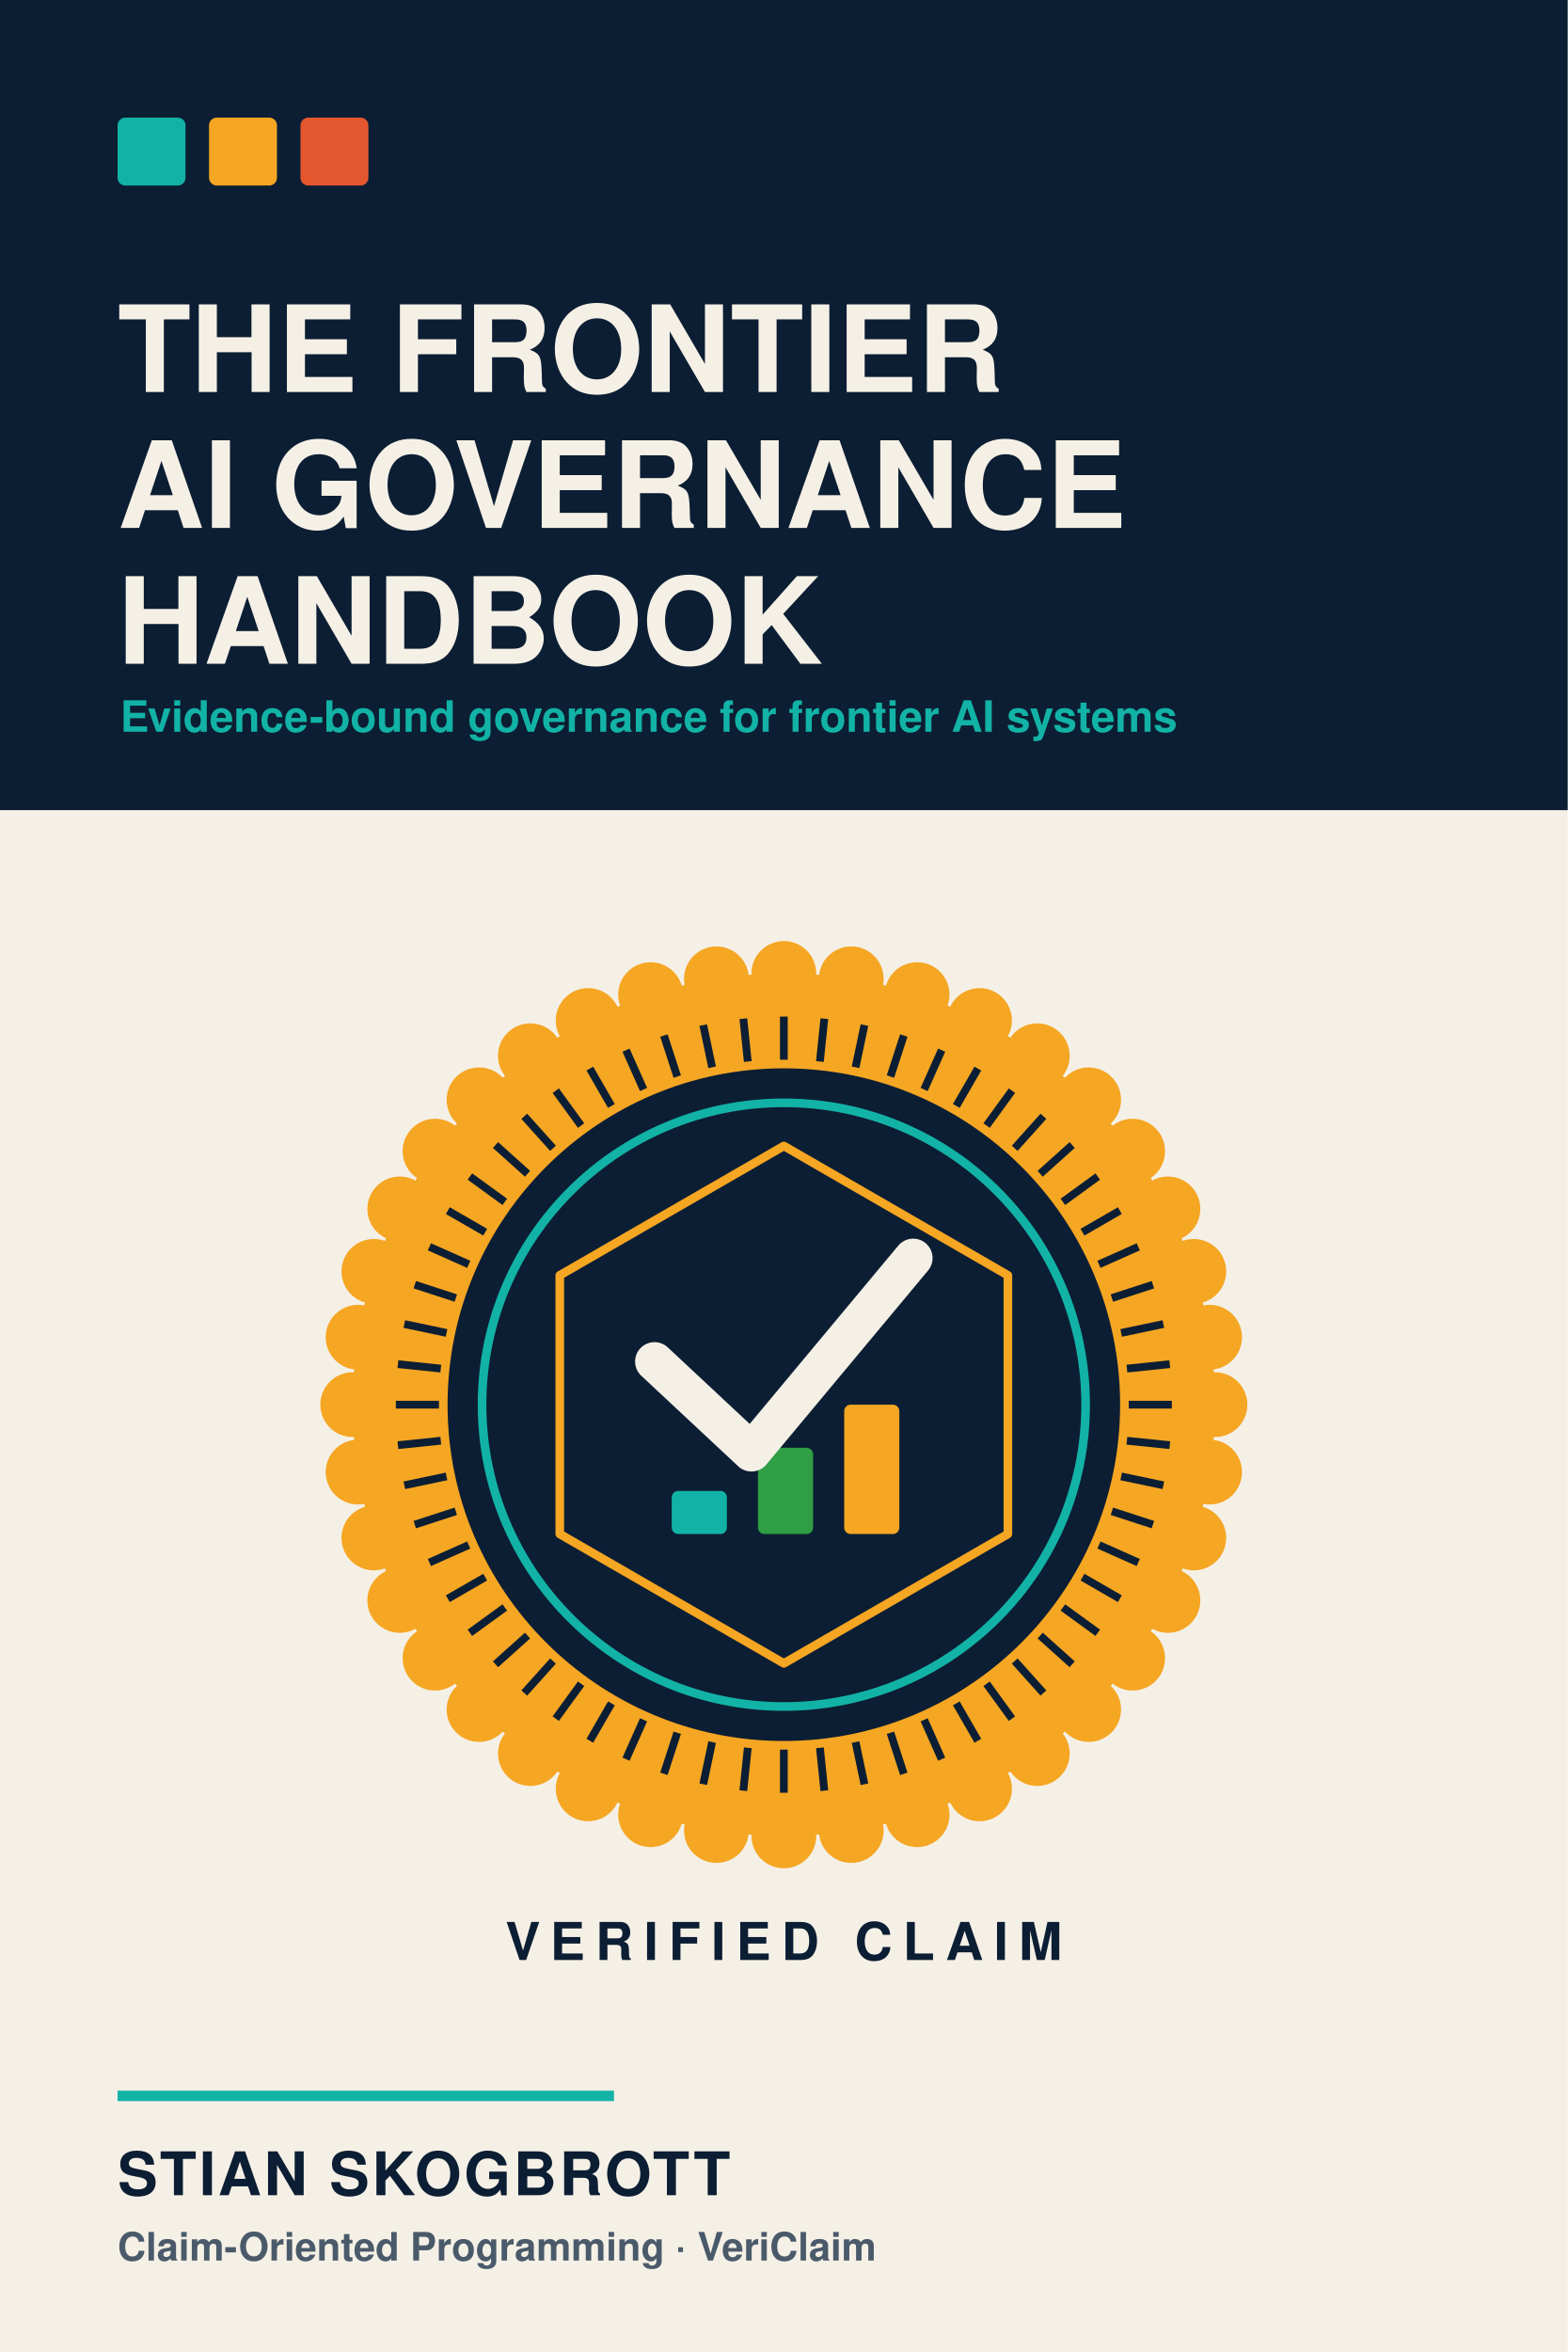
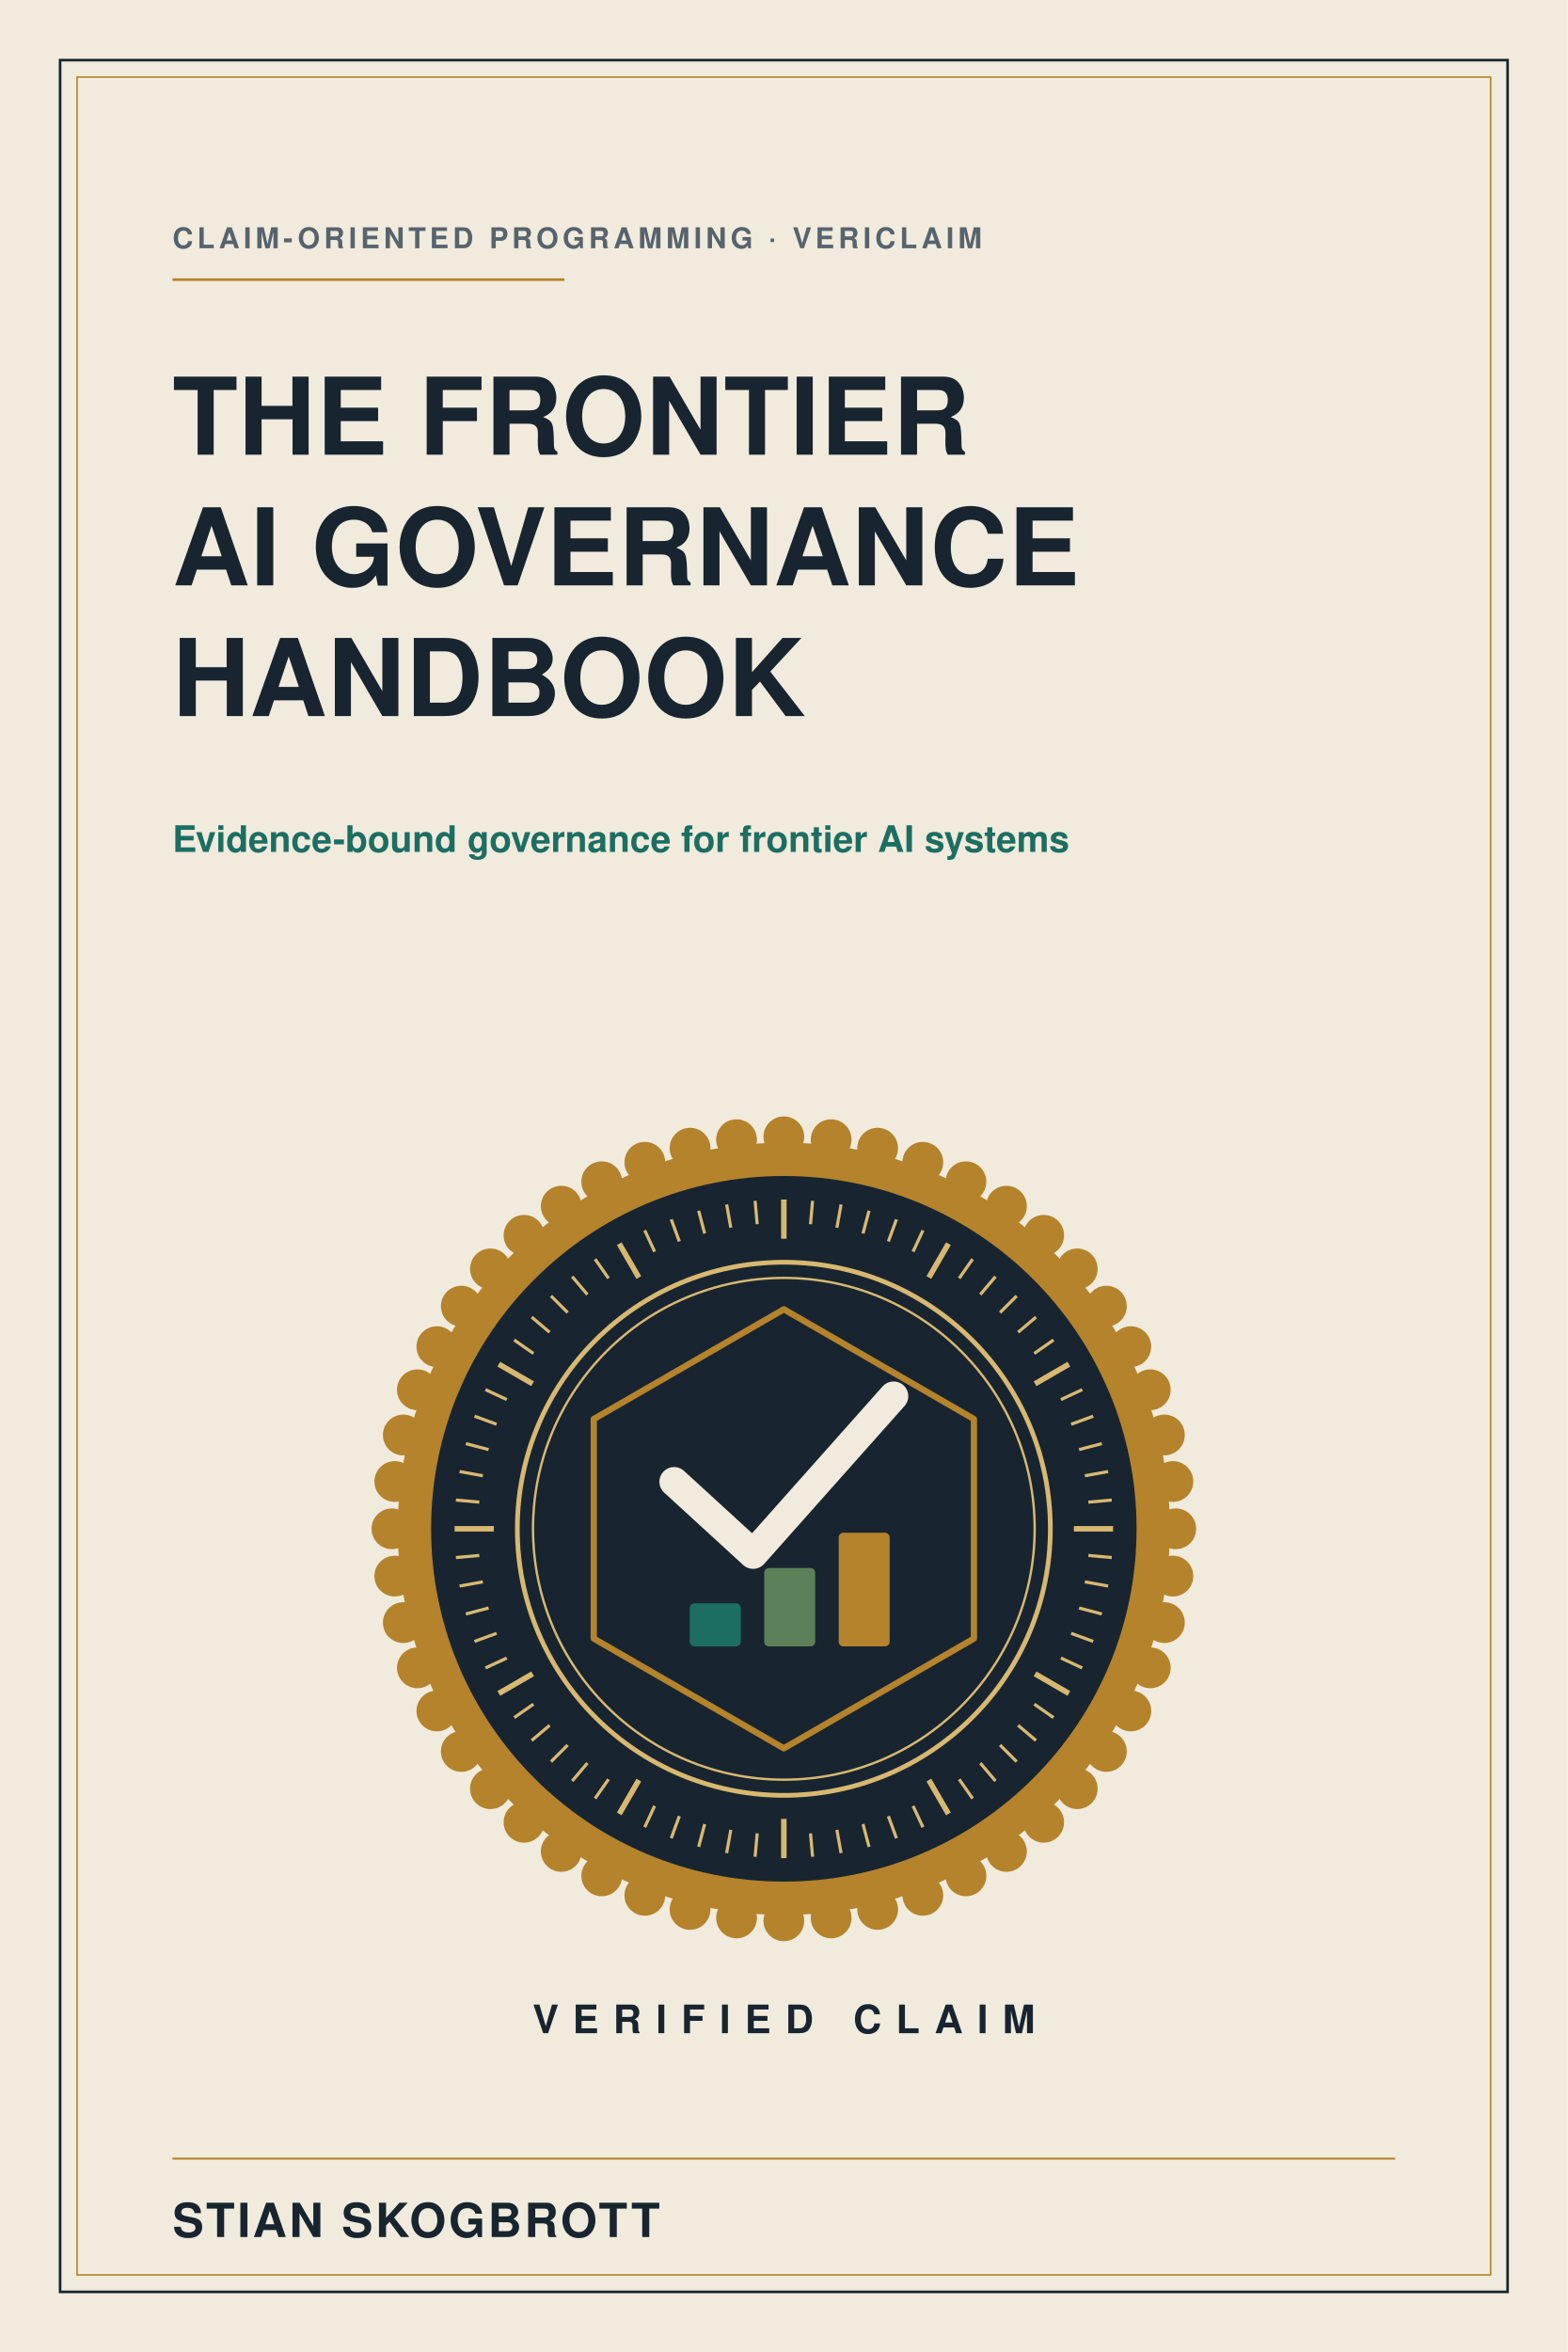
<svg xmlns="http://www.w3.org/2000/svg" width="1200" height="1800" viewBox="0 0 1200 1800" font-family="Helvetica, Arial, sans-serif">
-   <rect x="0.0" y="0.0" width="1200.0" height="1800.0" rx="0" fill="#F5F0E6" />
-   <rect x="0.0" y="0.0" width="1200.0" height="620.0" rx="0" fill="#0C1E33" />
-   <rect x="90.0" y="90.0" width="52.0" height="52.0" rx="6" fill="#12B3A6" />
-   <rect x="160.0" y="90.0" width="52.0" height="52.0" rx="6" fill="#F5A623" />
-   <rect x="230.0" y="90.0" width="52.0" height="52.0" rx="6" fill="#E4572E" />
-   <text x="90.0" y="300.0" font-size="92" fill="#F5F0E6" font-weight="800" text-anchor="start">THE FRONTIER</text>
-   <text x="90.0" y="404.0" font-size="92" fill="#F5F0E6" font-weight="800" text-anchor="start">AI GOVERNANCE</text>
-   <text x="90.0" y="508.0" font-size="92" fill="#F5F0E6" font-weight="800" text-anchor="start">HANDBOOK</text>
-   <text x="92.0" y="560.0" font-size="33" fill="#12B3A6" font-weight="600" text-anchor="start">Evidence-bound governance for frontier AI systems</text>
-   <circle cx="930.0" cy="1075.0" r="24.8" fill="#F5A623" />
-   <circle cx="925.9" cy="1126.6" r="24.8" fill="#F5A623" />
-   <circle cx="913.8" cy="1177.0" r="24.8" fill="#F5A623" />
-   <circle cx="894.0" cy="1224.8" r="24.8" fill="#F5A623" />
-   <circle cx="867.0" cy="1269.0" r="24.8" fill="#F5A623" />
-   <circle cx="833.3" cy="1308.3" r="24.8" fill="#F5A623" />
-   <circle cx="794.0" cy="1342.0" r="24.8" fill="#F5A623" />
-   <circle cx="749.8" cy="1369.0" r="24.8" fill="#F5A623" />
-   <circle cx="702.0" cy="1388.8" r="24.8" fill="#F5A623" />
-   <circle cx="651.6" cy="1400.9" r="24.8" fill="#F5A623" />
-   <circle cx="600.0" cy="1405.0" r="24.8" fill="#F5A623" />
-   <circle cx="548.4" cy="1400.9" r="24.8" fill="#F5A623" />
-   <circle cx="498.0" cy="1388.8" r="24.8" fill="#F5A623" />
-   <circle cx="450.2" cy="1369.0" r="24.8" fill="#F5A623" />
-   <circle cx="406.0" cy="1342.0" r="24.8" fill="#F5A623" />
-   <circle cx="366.7" cy="1308.3" r="24.8" fill="#F5A623" />
-   <circle cx="333.0" cy="1269.0" r="24.8" fill="#F5A623" />
-   <circle cx="306.0" cy="1224.8" r="24.8" fill="#F5A623" />
-   <circle cx="286.2" cy="1177.0" r="24.8" fill="#F5A623" />
-   <circle cx="274.1" cy="1126.6" r="24.8" fill="#F5A623" />
-   <circle cx="270.0" cy="1075.0" r="24.8" fill="#F5A623" />
-   <circle cx="274.1" cy="1023.4" r="24.8" fill="#F5A623" />
-   <circle cx="286.2" cy="973.0" r="24.8" fill="#F5A623" />
-   <circle cx="306.0" cy="925.2" r="24.8" fill="#F5A623" />
-   <circle cx="333.0" cy="881.0" r="24.8" fill="#F5A623" />
-   <circle cx="366.7" cy="841.7" r="24.8" fill="#F5A623" />
-   <circle cx="406.0" cy="808.0" r="24.8" fill="#F5A623" />
-   <circle cx="450.2" cy="781.0" r="24.8" fill="#F5A623" />
-   <circle cx="498.0" cy="761.2" r="24.8" fill="#F5A623" />
-   <circle cx="548.4" cy="749.1" r="24.8" fill="#F5A623" />
-   <circle cx="600.0" cy="745.0" r="24.8" fill="#F5A623" />
-   <circle cx="651.6" cy="749.1" r="24.8" fill="#F5A623" />
-   <circle cx="702.0" cy="761.2" r="24.8" fill="#F5A623" />
-   <circle cx="749.8" cy="781.0" r="24.8" fill="#F5A623" />
-   <circle cx="794.0" cy="808.0" r="24.8" fill="#F5A623" />
-   <circle cx="833.3" cy="841.7" r="24.8" fill="#F5A623" />
-   <circle cx="867.0" cy="881.0" r="24.8" fill="#F5A623" />
-   <circle cx="894.0" cy="925.2" r="24.8" fill="#F5A623" />
-   <circle cx="913.8" cy="973.0" r="24.8" fill="#F5A623" />
-   <circle cx="925.9" cy="1023.4" r="24.8" fill="#F5A623" />
-   <circle cx="600.0" cy="1075.0" r="330.0" fill="#F5A623" />
-   <line x1="864.0" y1="1075.0" x2="897.0" y2="1075.0" stroke="#0C1E33" stroke-width="5.94" stroke-linecap="butt" />
-   <line x1="862.6" y1="1102.6" x2="895.4" y2="1106.0" stroke="#0C1E33" stroke-width="5.94" stroke-linecap="butt" />
-   <line x1="858.2" y1="1129.9" x2="890.5" y2="1136.7" stroke="#0C1E33" stroke-width="5.94" stroke-linecap="butt" />
-   <line x1="851.1" y1="1156.6" x2="882.5" y2="1166.8" stroke="#0C1E33" stroke-width="5.94" stroke-linecap="butt" />
-   <line x1="841.2" y1="1182.4" x2="871.3" y2="1195.8" stroke="#0C1E33" stroke-width="5.94" stroke-linecap="butt" />
-   <line x1="828.6" y1="1207.0" x2="857.2" y2="1223.5" stroke="#0C1E33" stroke-width="5.94" stroke-linecap="butt" />
-   <line x1="813.6" y1="1230.2" x2="840.3" y2="1249.6" stroke="#0C1E33" stroke-width="5.94" stroke-linecap="butt" />
-   <line x1="796.2" y1="1251.7" x2="820.7" y2="1273.7" stroke="#0C1E33" stroke-width="5.94" stroke-linecap="butt" />
-   <line x1="776.7" y1="1271.2" x2="798.7" y2="1295.7" stroke="#0C1E33" stroke-width="5.94" stroke-linecap="butt" />
-   <line x1="755.2" y1="1288.6" x2="774.6" y2="1315.3" stroke="#0C1E33" stroke-width="5.94" stroke-linecap="butt" />
-   <line x1="732.0" y1="1303.6" x2="748.5" y2="1332.2" stroke="#0C1E33" stroke-width="5.94" stroke-linecap="butt" />
-   <line x1="707.4" y1="1316.2" x2="720.8" y2="1346.3" stroke="#0C1E33" stroke-width="5.94" stroke-linecap="butt" />
-   <line x1="681.6" y1="1326.1" x2="691.8" y2="1357.5" stroke="#0C1E33" stroke-width="5.94" stroke-linecap="butt" />
-   <line x1="654.9" y1="1333.2" x2="661.7" y2="1365.5" stroke="#0C1E33" stroke-width="5.94" stroke-linecap="butt" />
-   <line x1="627.6" y1="1337.6" x2="631.0" y2="1370.4" stroke="#0C1E33" stroke-width="5.94" stroke-linecap="butt" />
-   <line x1="600.0" y1="1339.0" x2="600.0" y2="1372.0" stroke="#0C1E33" stroke-width="5.94" stroke-linecap="butt" />
-   <line x1="572.4" y1="1337.6" x2="569.0" y2="1370.4" stroke="#0C1E33" stroke-width="5.94" stroke-linecap="butt" />
-   <line x1="545.1" y1="1333.2" x2="538.3" y2="1365.5" stroke="#0C1E33" stroke-width="5.94" stroke-linecap="butt" />
-   <line x1="518.4" y1="1326.1" x2="508.2" y2="1357.5" stroke="#0C1E33" stroke-width="5.94" stroke-linecap="butt" />
-   <line x1="492.6" y1="1316.2" x2="479.2" y2="1346.3" stroke="#0C1E33" stroke-width="5.94" stroke-linecap="butt" />
-   <line x1="468.0" y1="1303.6" x2="451.5" y2="1332.2" stroke="#0C1E33" stroke-width="5.94" stroke-linecap="butt" />
-   <line x1="444.8" y1="1288.6" x2="425.4" y2="1315.3" stroke="#0C1E33" stroke-width="5.94" stroke-linecap="butt" />
-   <line x1="423.3" y1="1271.2" x2="401.3" y2="1295.7" stroke="#0C1E33" stroke-width="5.94" stroke-linecap="butt" />
-   <line x1="403.8" y1="1251.7" x2="379.3" y2="1273.7" stroke="#0C1E33" stroke-width="5.94" stroke-linecap="butt" />
-   <line x1="386.4" y1="1230.2" x2="359.7" y2="1249.6" stroke="#0C1E33" stroke-width="5.94" stroke-linecap="butt" />
-   <line x1="371.4" y1="1207.0" x2="342.8" y2="1223.5" stroke="#0C1E33" stroke-width="5.94" stroke-linecap="butt" />
-   <line x1="358.8" y1="1182.4" x2="328.7" y2="1195.8" stroke="#0C1E33" stroke-width="5.94" stroke-linecap="butt" />
-   <line x1="348.9" y1="1156.6" x2="317.5" y2="1166.8" stroke="#0C1E33" stroke-width="5.94" stroke-linecap="butt" />
-   <line x1="341.8" y1="1129.9" x2="309.5" y2="1136.7" stroke="#0C1E33" stroke-width="5.94" stroke-linecap="butt" />
-   <line x1="337.4" y1="1102.6" x2="304.6" y2="1106.0" stroke="#0C1E33" stroke-width="5.94" stroke-linecap="butt" />
-   <line x1="336.0" y1="1075.0" x2="303.0" y2="1075.0" stroke="#0C1E33" stroke-width="5.94" stroke-linecap="butt" />
-   <line x1="337.4" y1="1047.4" x2="304.6" y2="1044.0" stroke="#0C1E33" stroke-width="5.94" stroke-linecap="butt" />
-   <line x1="341.8" y1="1020.1" x2="309.5" y2="1013.3" stroke="#0C1E33" stroke-width="5.94" stroke-linecap="butt" />
-   <line x1="348.9" y1="993.4" x2="317.5" y2="983.2" stroke="#0C1E33" stroke-width="5.94" stroke-linecap="butt" />
-   <line x1="358.8" y1="967.6" x2="328.7" y2="954.2" stroke="#0C1E33" stroke-width="5.94" stroke-linecap="butt" />
-   <line x1="371.4" y1="943.0" x2="342.8" y2="926.5" stroke="#0C1E33" stroke-width="5.94" stroke-linecap="butt" />
-   <line x1="386.4" y1="919.8" x2="359.7" y2="900.4" stroke="#0C1E33" stroke-width="5.94" stroke-linecap="butt" />
-   <line x1="403.8" y1="898.3" x2="379.3" y2="876.3" stroke="#0C1E33" stroke-width="5.94" stroke-linecap="butt" />
-   <line x1="423.3" y1="878.8" x2="401.3" y2="854.3" stroke="#0C1E33" stroke-width="5.94" stroke-linecap="butt" />
-   <line x1="444.8" y1="861.4" x2="425.4" y2="834.7" stroke="#0C1E33" stroke-width="5.94" stroke-linecap="butt" />
-   <line x1="468.0" y1="846.4" x2="451.5" y2="817.8" stroke="#0C1E33" stroke-width="5.94" stroke-linecap="butt" />
-   <line x1="492.6" y1="833.8" x2="479.2" y2="803.7" stroke="#0C1E33" stroke-width="5.94" stroke-linecap="butt" />
-   <line x1="518.4" y1="823.9" x2="508.2" y2="792.5" stroke="#0C1E33" stroke-width="5.94" stroke-linecap="butt" />
-   <line x1="545.1" y1="816.8" x2="538.3" y2="784.5" stroke="#0C1E33" stroke-width="5.94" stroke-linecap="butt" />
-   <line x1="572.4" y1="812.4" x2="569.0" y2="779.6" stroke="#0C1E33" stroke-width="5.94" stroke-linecap="butt" />
-   <line x1="600.0" y1="811.0" x2="600.0" y2="778.0" stroke="#0C1E33" stroke-width="5.94" stroke-linecap="butt" />
-   <line x1="627.6" y1="812.4" x2="631.0" y2="779.6" stroke="#0C1E33" stroke-width="5.94" stroke-linecap="butt" />
-   <line x1="654.9" y1="816.8" x2="661.7" y2="784.5" stroke="#0C1E33" stroke-width="5.94" stroke-linecap="butt" />
-   <line x1="681.6" y1="823.9" x2="691.8" y2="792.5" stroke="#0C1E33" stroke-width="5.94" stroke-linecap="butt" />
-   <line x1="707.4" y1="833.8" x2="720.8" y2="803.7" stroke="#0C1E33" stroke-width="5.94" stroke-linecap="butt" />
-   <line x1="732.0" y1="846.4" x2="748.5" y2="817.8" stroke="#0C1E33" stroke-width="5.94" stroke-linecap="butt" />
-   <line x1="755.2" y1="861.4" x2="774.6" y2="834.7" stroke="#0C1E33" stroke-width="5.94" stroke-linecap="butt" />
-   <line x1="776.7" y1="878.8" x2="798.7" y2="854.3" stroke="#0C1E33" stroke-width="5.94" stroke-linecap="butt" />
-   <line x1="796.2" y1="898.3" x2="820.7" y2="876.3" stroke="#0C1E33" stroke-width="5.94" stroke-linecap="butt" />
-   <line x1="813.6" y1="919.8" x2="840.3" y2="900.4" stroke="#0C1E33" stroke-width="5.94" stroke-linecap="butt" />
-   <line x1="828.6" y1="943.0" x2="857.2" y2="926.5" stroke="#0C1E33" stroke-width="5.94" stroke-linecap="butt" />
-   <line x1="841.2" y1="967.6" x2="871.3" y2="954.2" stroke="#0C1E33" stroke-width="5.94" stroke-linecap="butt" />
-   <line x1="851.1" y1="993.4" x2="882.5" y2="983.2" stroke="#0C1E33" stroke-width="5.94" stroke-linecap="butt" />
-   <line x1="858.2" y1="1020.1" x2="890.5" y2="1013.3" stroke="#0C1E33" stroke-width="5.94" stroke-linecap="butt" />
-   <line x1="862.6" y1="1047.4" x2="895.4" y2="1044.0" stroke="#0C1E33" stroke-width="5.94" stroke-linecap="butt" />
-   <circle cx="600.0" cy="1075.0" r="257.4" fill="#0C1E33" />
-   <circle cx="600.0" cy="1075.0" r="231.0" fill="none" stroke="#12B3A6" stroke-width="6.6" />
-   <polygon points="600.0,1273.0 428.5,1174.0 428.5,976.0 600.0,877.0 771.5,976.0 771.5,1174.0" fill="none" stroke="#F5A623" stroke-width="6.6" stroke-linejoin="round" />
-   <rect x="514.2" y="1141.0" width="42.2" height="33.0" rx="4.95" fill="#12B3A6" />
-   <rect x="580.2" y="1108.0" width="42.2" height="66.0" rx="4.95" fill="#2F9E44" />
-   <rect x="646.2" y="1075.0" width="42.2" height="99.0" rx="4.95" fill="#F5A623" />
-   <path d="M 501.0 1042.0 L 575.2 1111.3 L 699.0 962.8" fill="none" stroke="#F5F0E6" stroke-width="29.7" stroke-linecap="round" stroke-linejoin="round" />
-   <text x="600.0" y="1500.0" font-size="40" fill="#0C1E33" font-weight="800" text-anchor="middle" letter-spacing="8">VERIFIED CLAIM</text>
-   <rect x="90.0" y="1600.0" width="380.0" height="8.0" rx="0" fill="#12B3A6" />
-   <text x="90.0" y="1680.0" font-size="46" fill="#0C1E33" font-weight="800" text-anchor="start" letter-spacing="2">STIAN SKOGBROTT</text>
-   <text x="90.0" y="1730.0" font-size="30" fill="#4A5A6A" font-weight="600" text-anchor="start">Claim-Oriented Programming · VeriClaim</text>
+   <rect x="0.0" y="0.0" width="1200.0" height="1800.0" rx="0" fill="#F1EBDD" />
+   <rect x="46.0" y="46.0" width="1108.0" height="1708.0" rx="0" fill="none" stroke="#182530" stroke-width="2" />
+   <rect x="59.0" y="59.0" width="1082.0" height="1682.0" rx="0" fill="none" stroke="#B4832B" stroke-width="1.2" />
+   <text x="132.0" y="190.0" font-size="22" fill="#57636D" font-weight="600" text-anchor="start" letter-spacing="3">CLAIM-ORIENTED PROGRAMMING · VERICLAIM</text>
+   <line x1="132.0" y1="214.0" x2="432.0" y2="214.0" stroke="#B4832B" stroke-width="2" stroke-linecap="butt" />
+   <text x="132.0" y="348.0" font-size="82" fill="#182530" font-weight="800" text-anchor="start" letter-spacing="0.5">THE FRONTIER</text>
+   <text x="132.0" y="448.0" font-size="82" fill="#182530" font-weight="800" text-anchor="start" letter-spacing="0.5">AI GOVERNANCE</text>
+   <text x="132.0" y="548.0" font-size="82" fill="#182530" font-weight="800" text-anchor="start" letter-spacing="0.5">HANDBOOK</text>
+   <text x="132.0" y="652.0" font-size="28" fill="#1C6E62" font-weight="600" text-anchor="start">Evidence-bound governance for frontier AI systems</text>
+   <circle cx="900.0" cy="1170.0" r="15.6" fill="#B4832B" />
+   <circle cx="897.8" cy="1206.2" r="15.6" fill="#B4832B" />
+   <circle cx="891.3" cy="1241.8" r="15.6" fill="#B4832B" />
+   <circle cx="880.5" cy="1276.4" r="15.6" fill="#B4832B" />
+   <circle cx="865.6" cy="1309.4" r="15.6" fill="#B4832B" />
+   <circle cx="846.9" cy="1340.4" r="15.6" fill="#B4832B" />
+   <circle cx="824.6" cy="1368.9" r="15.6" fill="#B4832B" />
+   <circle cx="798.9" cy="1394.6" r="15.6" fill="#B4832B" />
+   <circle cx="770.4" cy="1416.9" r="15.6" fill="#B4832B" />
+   <circle cx="739.4" cy="1435.6" r="15.6" fill="#B4832B" />
+   <circle cx="706.4" cy="1450.5" r="15.6" fill="#B4832B" />
+   <circle cx="671.8" cy="1461.3" r="15.6" fill="#B4832B" />
+   <circle cx="636.2" cy="1467.8" r="15.6" fill="#B4832B" />
+   <circle cx="600.0" cy="1470.0" r="15.6" fill="#B4832B" />
+   <circle cx="563.8" cy="1467.8" r="15.6" fill="#B4832B" />
+   <circle cx="528.2" cy="1461.3" r="15.6" fill="#B4832B" />
+   <circle cx="493.6" cy="1450.5" r="15.6" fill="#B4832B" />
+   <circle cx="460.6" cy="1435.6" r="15.6" fill="#B4832B" />
+   <circle cx="429.6" cy="1416.9" r="15.6" fill="#B4832B" />
+   <circle cx="401.1" cy="1394.6" r="15.6" fill="#B4832B" />
+   <circle cx="375.4" cy="1368.9" r="15.6" fill="#B4832B" />
+   <circle cx="353.1" cy="1340.4" r="15.6" fill="#B4832B" />
+   <circle cx="334.4" cy="1309.4" r="15.6" fill="#B4832B" />
+   <circle cx="319.5" cy="1276.4" r="15.6" fill="#B4832B" />
+   <circle cx="308.7" cy="1241.8" r="15.6" fill="#B4832B" />
+   <circle cx="302.2" cy="1206.2" r="15.6" fill="#B4832B" />
+   <circle cx="300.0" cy="1170.0" r="15.6" fill="#B4832B" />
+   <circle cx="302.2" cy="1133.8" r="15.6" fill="#B4832B" />
+   <circle cx="308.7" cy="1098.2" r="15.6" fill="#B4832B" />
+   <circle cx="319.5" cy="1063.6" r="15.6" fill="#B4832B" />
+   <circle cx="334.4" cy="1030.6" r="15.6" fill="#B4832B" />
+   <circle cx="353.1" cy="999.6" r="15.6" fill="#B4832B" />
+   <circle cx="375.4" cy="971.1" r="15.6" fill="#B4832B" />
+   <circle cx="401.1" cy="945.4" r="15.6" fill="#B4832B" />
+   <circle cx="429.6" cy="923.1" r="15.6" fill="#B4832B" />
+   <circle cx="460.6" cy="904.4" r="15.6" fill="#B4832B" />
+   <circle cx="493.6" cy="889.5" r="15.6" fill="#B4832B" />
+   <circle cx="528.2" cy="878.7" r="15.6" fill="#B4832B" />
+   <circle cx="563.8" cy="872.2" r="15.6" fill="#B4832B" />
+   <circle cx="600.0" cy="870.0" r="15.6" fill="#B4832B" />
+   <circle cx="636.2" cy="872.2" r="15.6" fill="#B4832B" />
+   <circle cx="671.8" cy="878.7" r="15.6" fill="#B4832B" />
+   <circle cx="706.4" cy="889.5" r="15.6" fill="#B4832B" />
+   <circle cx="739.4" cy="904.4" r="15.6" fill="#B4832B" />
+   <circle cx="770.4" cy="923.1" r="15.6" fill="#B4832B" />
+   <circle cx="798.9" cy="945.4" r="15.6" fill="#B4832B" />
+   <circle cx="824.6" cy="971.1" r="15.6" fill="#B4832B" />
+   <circle cx="846.9" cy="999.6" r="15.6" fill="#B4832B" />
+   <circle cx="865.6" cy="1030.6" r="15.6" fill="#B4832B" />
+   <circle cx="880.5" cy="1063.6" r="15.6" fill="#B4832B" />
+   <circle cx="891.3" cy="1098.2" r="15.6" fill="#B4832B" />
+   <circle cx="897.8" cy="1133.8" r="15.6" fill="#B4832B" />
+   <circle cx="600.0" cy="1170.0" r="295.5" fill="#B4832B" />
+   <circle cx="600.0" cy="1170.0" r="270.0" fill="#182530" />
+   <line x1="822.0" y1="1170.0" x2="852.0" y2="1170.0" stroke="#D8B871" stroke-width="4.2" stroke-linecap="butt" />
+   <line x1="833.1" y1="1190.4" x2="851.0" y2="1192.0" stroke="#D8B871" stroke-width="2.4" stroke-linecap="butt" />
+   <line x1="830.4" y1="1210.6" x2="848.2" y2="1213.8" stroke="#D8B871" stroke-width="2.4" stroke-linecap="butt" />
+   <line x1="826.0" y1="1230.6" x2="843.4" y2="1235.2" stroke="#D8B871" stroke-width="2.4" stroke-linecap="butt" />
+   <line x1="819.9" y1="1250.0" x2="836.8" y2="1256.2" stroke="#D8B871" stroke-width="2.4" stroke-linecap="butt" />
+   <line x1="812.1" y1="1268.9" x2="828.4" y2="1276.5" stroke="#D8B871" stroke-width="2.4" stroke-linecap="butt" />
+   <line x1="792.3" y1="1281.0" x2="818.2" y2="1296.0" stroke="#D8B871" stroke-width="4.2" stroke-linecap="butt" />
+   <line x1="791.7" y1="1304.2" x2="806.4" y2="1314.5" stroke="#D8B871" stroke-width="2.4" stroke-linecap="butt" />
+   <line x1="779.3" y1="1320.4" x2="793.0" y2="1332.0" stroke="#D8B871" stroke-width="2.4" stroke-linecap="butt" />
+   <line x1="765.5" y1="1335.5" x2="778.2" y2="1348.2" stroke="#D8B871" stroke-width="2.4" stroke-linecap="butt" />
+   <line x1="750.4" y1="1349.3" x2="762.0" y2="1363.0" stroke="#D8B871" stroke-width="2.4" stroke-linecap="butt" />
+   <line x1="734.2" y1="1361.7" x2="744.5" y2="1376.4" stroke="#D8B871" stroke-width="2.4" stroke-linecap="butt" />
+   <line x1="711.0" y1="1362.3" x2="726.0" y2="1388.2" stroke="#D8B871" stroke-width="4.2" stroke-linecap="butt" />
+   <line x1="698.9" y1="1382.1" x2="706.5" y2="1398.4" stroke="#D8B871" stroke-width="2.4" stroke-linecap="butt" />
+   <line x1="680.0" y1="1389.9" x2="686.2" y2="1406.8" stroke="#D8B871" stroke-width="2.4" stroke-linecap="butt" />
+   <line x1="660.6" y1="1396.0" x2="665.2" y2="1413.4" stroke="#D8B871" stroke-width="2.4" stroke-linecap="butt" />
+   <line x1="640.6" y1="1400.4" x2="643.8" y2="1418.2" stroke="#D8B871" stroke-width="2.4" stroke-linecap="butt" />
+   <line x1="620.4" y1="1403.1" x2="622.0" y2="1421.0" stroke="#D8B871" stroke-width="2.4" stroke-linecap="butt" />
+   <line x1="600.0" y1="1392.0" x2="600.0" y2="1422.0" stroke="#D8B871" stroke-width="4.2" stroke-linecap="butt" />
+   <line x1="579.6" y1="1403.1" x2="578.0" y2="1421.0" stroke="#D8B871" stroke-width="2.4" stroke-linecap="butt" />
+   <line x1="559.4" y1="1400.4" x2="556.2" y2="1418.2" stroke="#D8B871" stroke-width="2.4" stroke-linecap="butt" />
+   <line x1="539.4" y1="1396.0" x2="534.8" y2="1413.4" stroke="#D8B871" stroke-width="2.4" stroke-linecap="butt" />
+   <line x1="520.0" y1="1389.9" x2="513.8" y2="1406.8" stroke="#D8B871" stroke-width="2.4" stroke-linecap="butt" />
+   <line x1="501.1" y1="1382.1" x2="493.5" y2="1398.4" stroke="#D8B871" stroke-width="2.4" stroke-linecap="butt" />
+   <line x1="489.0" y1="1362.3" x2="474.0" y2="1388.2" stroke="#D8B871" stroke-width="4.2" stroke-linecap="butt" />
+   <line x1="465.8" y1="1361.7" x2="455.5" y2="1376.4" stroke="#D8B871" stroke-width="2.4" stroke-linecap="butt" />
+   <line x1="449.6" y1="1349.3" x2="438.0" y2="1363.0" stroke="#D8B871" stroke-width="2.4" stroke-linecap="butt" />
+   <line x1="434.5" y1="1335.5" x2="421.8" y2="1348.2" stroke="#D8B871" stroke-width="2.4" stroke-linecap="butt" />
+   <line x1="420.7" y1="1320.4" x2="407.0" y2="1332.0" stroke="#D8B871" stroke-width="2.4" stroke-linecap="butt" />
+   <line x1="408.3" y1="1304.2" x2="393.6" y2="1314.5" stroke="#D8B871" stroke-width="2.4" stroke-linecap="butt" />
+   <line x1="407.7" y1="1281.0" x2="381.8" y2="1296.0" stroke="#D8B871" stroke-width="4.2" stroke-linecap="butt" />
+   <line x1="387.9" y1="1268.9" x2="371.6" y2="1276.5" stroke="#D8B871" stroke-width="2.4" stroke-linecap="butt" />
+   <line x1="380.1" y1="1250.0" x2="363.2" y2="1256.2" stroke="#D8B871" stroke-width="2.4" stroke-linecap="butt" />
+   <line x1="374.0" y1="1230.6" x2="356.6" y2="1235.2" stroke="#D8B871" stroke-width="2.4" stroke-linecap="butt" />
+   <line x1="369.6" y1="1210.6" x2="351.8" y2="1213.8" stroke="#D8B871" stroke-width="2.4" stroke-linecap="butt" />
+   <line x1="366.9" y1="1190.4" x2="349.0" y2="1192.0" stroke="#D8B871" stroke-width="2.4" stroke-linecap="butt" />
+   <line x1="378.0" y1="1170.0" x2="348.0" y2="1170.0" stroke="#D8B871" stroke-width="4.2" stroke-linecap="butt" />
+   <line x1="366.9" y1="1149.6" x2="349.0" y2="1148.0" stroke="#D8B871" stroke-width="2.4" stroke-linecap="butt" />
+   <line x1="369.6" y1="1129.4" x2="351.8" y2="1126.2" stroke="#D8B871" stroke-width="2.4" stroke-linecap="butt" />
+   <line x1="374.0" y1="1109.4" x2="356.6" y2="1104.8" stroke="#D8B871" stroke-width="2.4" stroke-linecap="butt" />
+   <line x1="380.1" y1="1090.0" x2="363.2" y2="1083.8" stroke="#D8B871" stroke-width="2.4" stroke-linecap="butt" />
+   <line x1="387.9" y1="1071.1" x2="371.6" y2="1063.5" stroke="#D8B871" stroke-width="2.4" stroke-linecap="butt" />
+   <line x1="407.7" y1="1059.0" x2="381.8" y2="1044.0" stroke="#D8B871" stroke-width="4.2" stroke-linecap="butt" />
+   <line x1="408.3" y1="1035.8" x2="393.6" y2="1025.5" stroke="#D8B871" stroke-width="2.4" stroke-linecap="butt" />
+   <line x1="420.7" y1="1019.6" x2="407.0" y2="1008.0" stroke="#D8B871" stroke-width="2.4" stroke-linecap="butt" />
+   <line x1="434.5" y1="1004.5" x2="421.8" y2="991.8" stroke="#D8B871" stroke-width="2.4" stroke-linecap="butt" />
+   <line x1="449.6" y1="990.7" x2="438.0" y2="977.0" stroke="#D8B871" stroke-width="2.4" stroke-linecap="butt" />
+   <line x1="465.8" y1="978.3" x2="455.5" y2="963.6" stroke="#D8B871" stroke-width="2.4" stroke-linecap="butt" />
+   <line x1="489.0" y1="977.7" x2="474.0" y2="951.8" stroke="#D8B871" stroke-width="4.2" stroke-linecap="butt" />
+   <line x1="501.1" y1="957.9" x2="493.5" y2="941.6" stroke="#D8B871" stroke-width="2.4" stroke-linecap="butt" />
+   <line x1="520.0" y1="950.1" x2="513.8" y2="933.2" stroke="#D8B871" stroke-width="2.4" stroke-linecap="butt" />
+   <line x1="539.4" y1="944.0" x2="534.8" y2="926.6" stroke="#D8B871" stroke-width="2.4" stroke-linecap="butt" />
+   <line x1="559.4" y1="939.6" x2="556.2" y2="921.8" stroke="#D8B871" stroke-width="2.4" stroke-linecap="butt" />
+   <line x1="579.6" y1="936.9" x2="578.0" y2="919.0" stroke="#D8B871" stroke-width="2.4" stroke-linecap="butt" />
+   <line x1="600.0" y1="948.0" x2="600.0" y2="918.0" stroke="#D8B871" stroke-width="4.2" stroke-linecap="butt" />
+   <line x1="620.4" y1="936.9" x2="622.0" y2="919.0" stroke="#D8B871" stroke-width="2.4" stroke-linecap="butt" />
+   <line x1="640.6" y1="939.6" x2="643.8" y2="921.8" stroke="#D8B871" stroke-width="2.4" stroke-linecap="butt" />
+   <line x1="660.6" y1="944.0" x2="665.2" y2="926.6" stroke="#D8B871" stroke-width="2.4" stroke-linecap="butt" />
+   <line x1="680.0" y1="950.1" x2="686.2" y2="933.2" stroke="#D8B871" stroke-width="2.4" stroke-linecap="butt" />
+   <line x1="698.9" y1="957.9" x2="706.5" y2="941.6" stroke="#D8B871" stroke-width="2.4" stroke-linecap="butt" />
+   <line x1="711.0" y1="977.7" x2="726.0" y2="951.8" stroke="#D8B871" stroke-width="4.2" stroke-linecap="butt" />
+   <line x1="734.2" y1="978.3" x2="744.5" y2="963.6" stroke="#D8B871" stroke-width="2.4" stroke-linecap="butt" />
+   <line x1="750.4" y1="990.7" x2="762.0" y2="977.0" stroke="#D8B871" stroke-width="2.4" stroke-linecap="butt" />
+   <line x1="765.5" y1="1004.5" x2="778.2" y2="991.8" stroke="#D8B871" stroke-width="2.4" stroke-linecap="butt" />
+   <line x1="779.3" y1="1019.6" x2="793.0" y2="1008.0" stroke="#D8B871" stroke-width="2.4" stroke-linecap="butt" />
+   <line x1="791.7" y1="1035.8" x2="806.4" y2="1025.5" stroke="#D8B871" stroke-width="2.4" stroke-linecap="butt" />
+   <line x1="792.3" y1="1059.0" x2="818.2" y2="1044.0" stroke="#D8B871" stroke-width="4.2" stroke-linecap="butt" />
+   <line x1="812.1" y1="1071.1" x2="828.4" y2="1063.5" stroke="#D8B871" stroke-width="2.4" stroke-linecap="butt" />
+   <line x1="819.9" y1="1090.0" x2="836.8" y2="1083.8" stroke="#D8B871" stroke-width="2.4" stroke-linecap="butt" />
+   <line x1="826.0" y1="1109.4" x2="843.4" y2="1104.8" stroke="#D8B871" stroke-width="2.4" stroke-linecap="butt" />
+   <line x1="830.4" y1="1129.4" x2="848.2" y2="1126.2" stroke="#D8B871" stroke-width="2.4" stroke-linecap="butt" />
+   <line x1="833.1" y1="1149.6" x2="851.0" y2="1148.0" stroke="#D8B871" stroke-width="2.4" stroke-linecap="butt" />
+   <circle cx="600.0" cy="1170.0" r="204.0" fill="none" stroke="#D8B871" stroke-width="3.6" />
+   <circle cx="600.0" cy="1170.0" r="192.0" fill="none" stroke="#D8B871" stroke-width="1.8" />
+   <polygon points="600.0,1338.0 454.5,1254.0 454.5,1086.0 600.0,1002.0 745.5,1086.0 745.5,1254.0" fill="none" stroke="#B4832B" stroke-width="4.8" stroke-linejoin="round" />
+   <rect x="528.0" y="1227.0" width="39.0" height="33.0" rx="3.6" fill="#1C6E62" />
+   <rect x="585.0" y="1200.0" width="39.0" height="60.0" rx="3.6" fill="#5C8158" />
+   <rect x="642.0" y="1173.0" width="39.0" height="87.0" rx="3.6" fill="#B4832B" />
+   <path d="M 516.0 1134.0 L 576.5 1189.4 L 684.0 1068.5" fill="none" stroke="#F1EBDD" stroke-width="22.5" stroke-linecap="round" stroke-linejoin="round" />
+   <text x="600.0" y="1556.0" font-size="30" fill="#182530" font-weight="700" text-anchor="middle" letter-spacing="11">VERIFIED CLAIM</text>
+   <line x1="132.0" y1="1652.0" x2="1068.0" y2="1652.0" stroke="#B4832B" stroke-width="1.5" stroke-linecap="butt" />
+   <text x="132.0" y="1712.0" font-size="36" fill="#182530" font-weight="800" text-anchor="start" letter-spacing="2">STIAN SKOGBROTT</text>
</svg>
